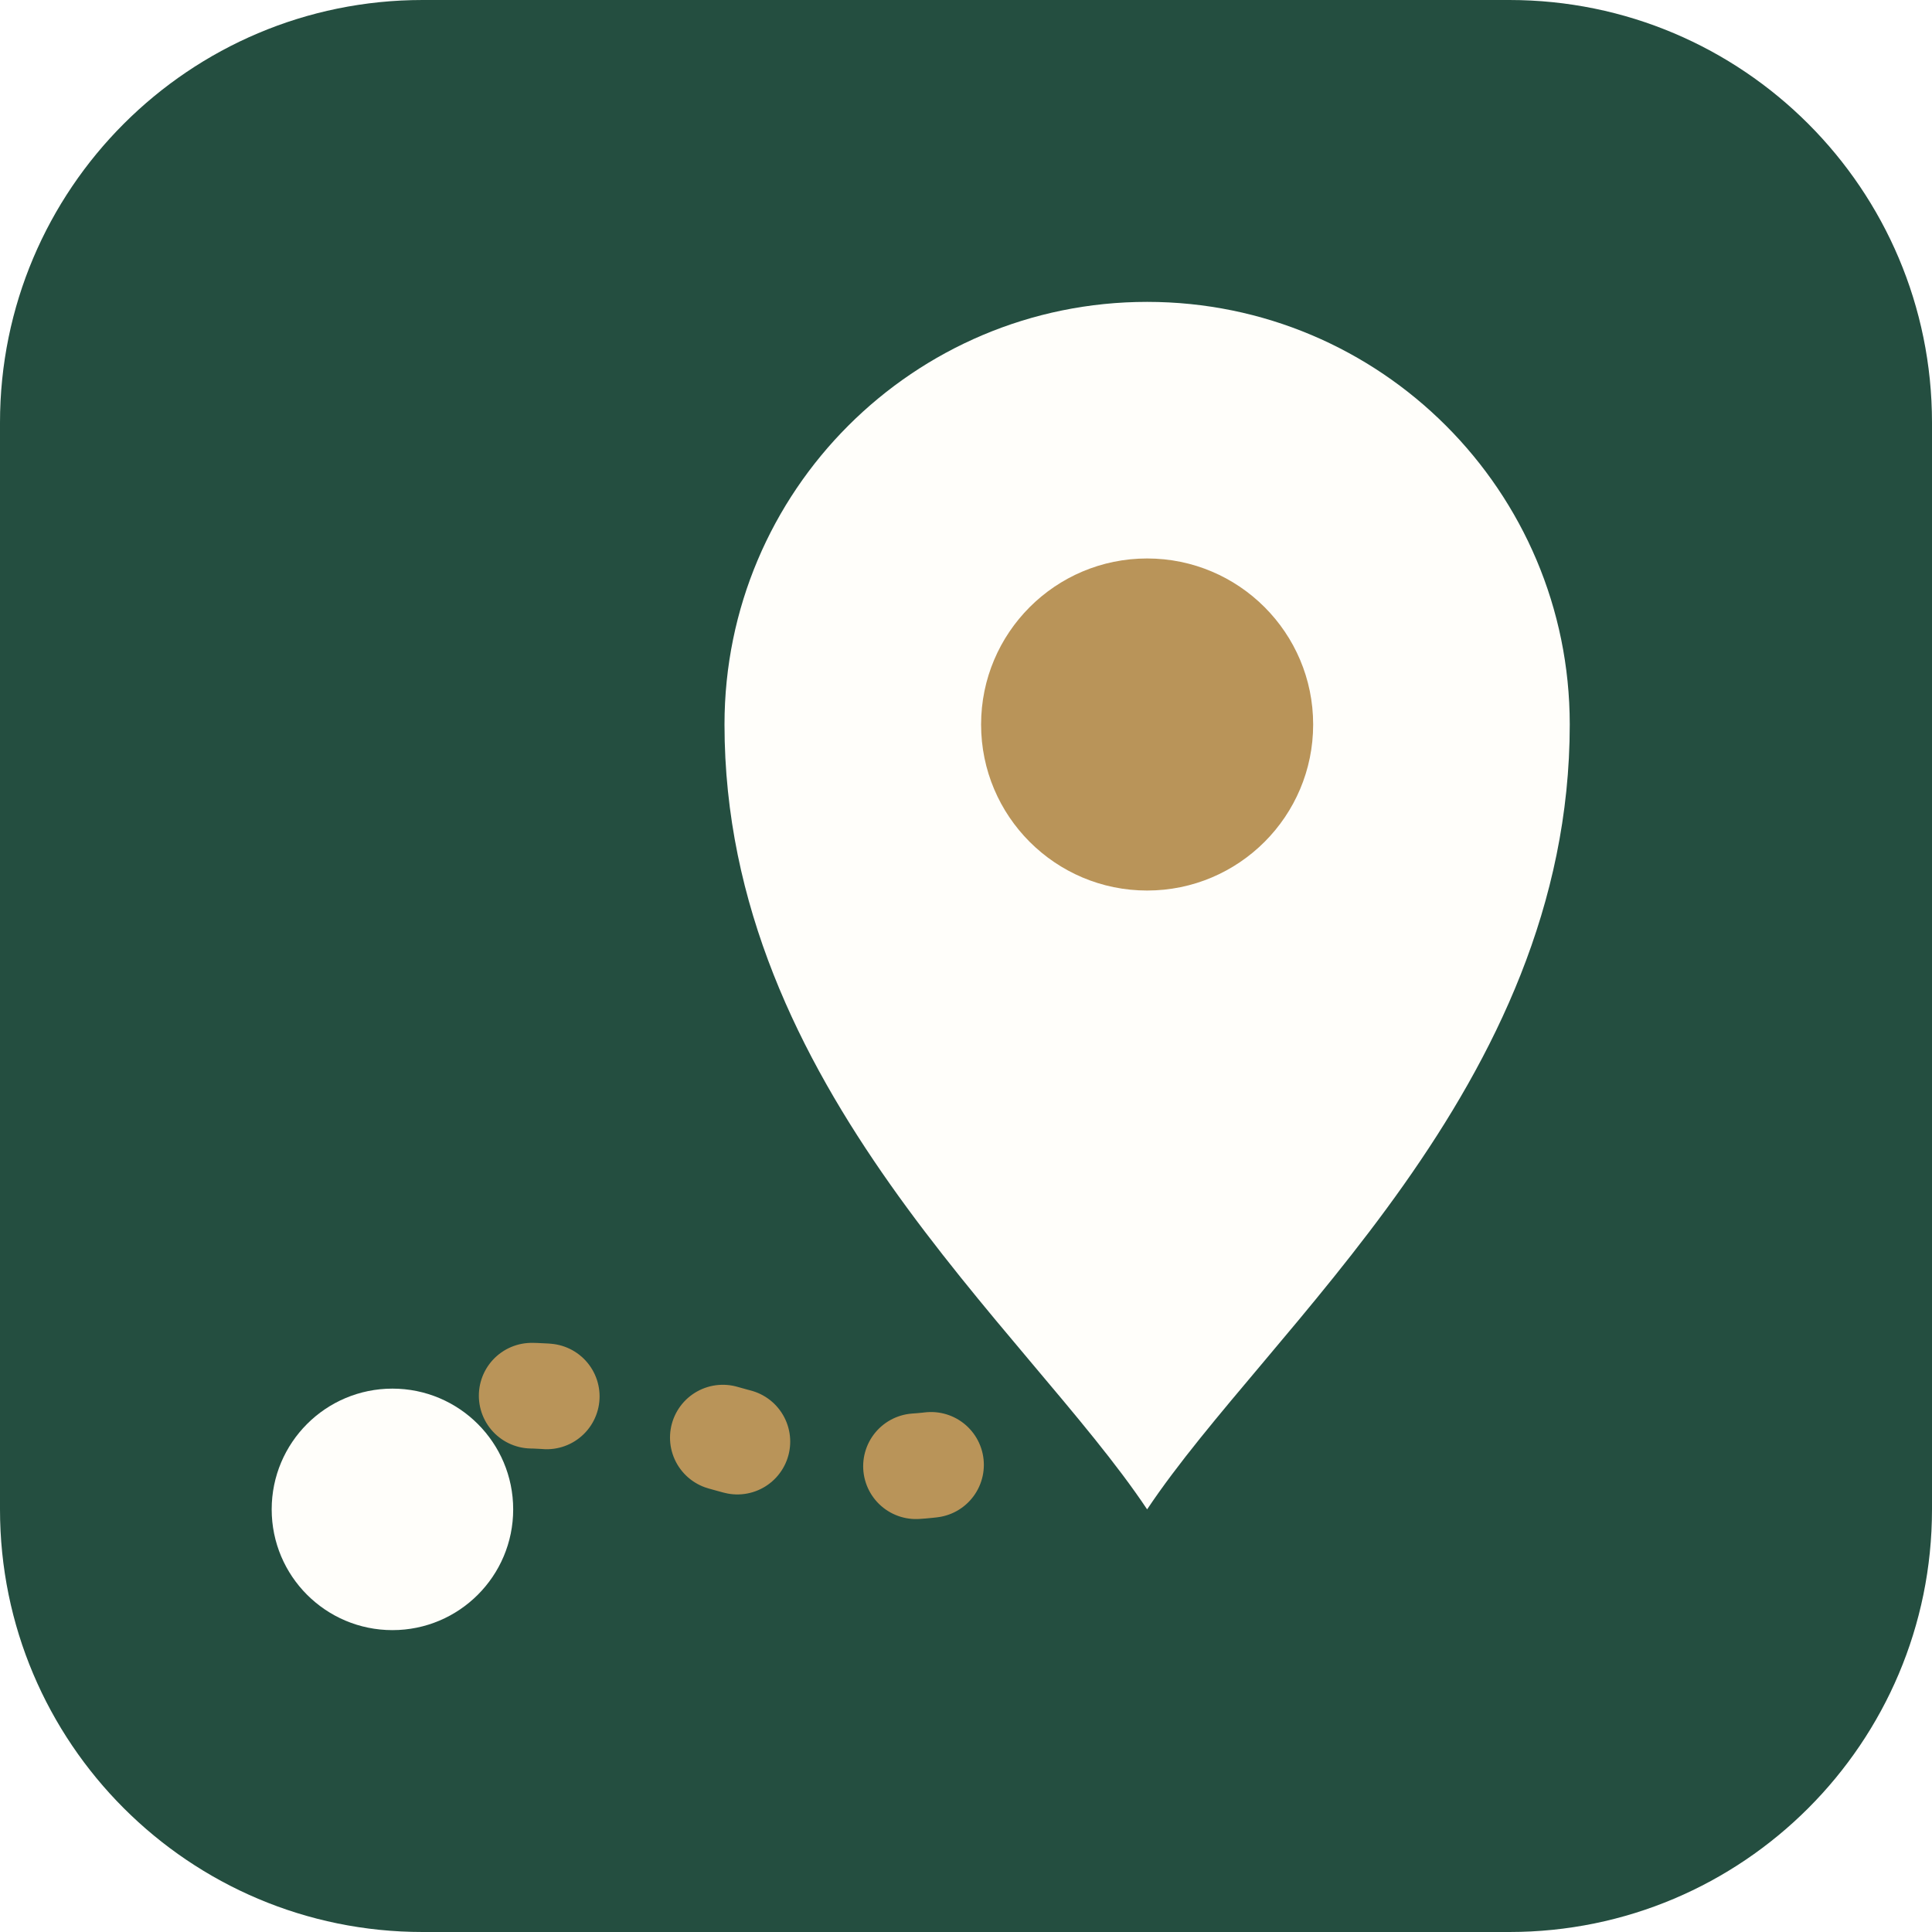
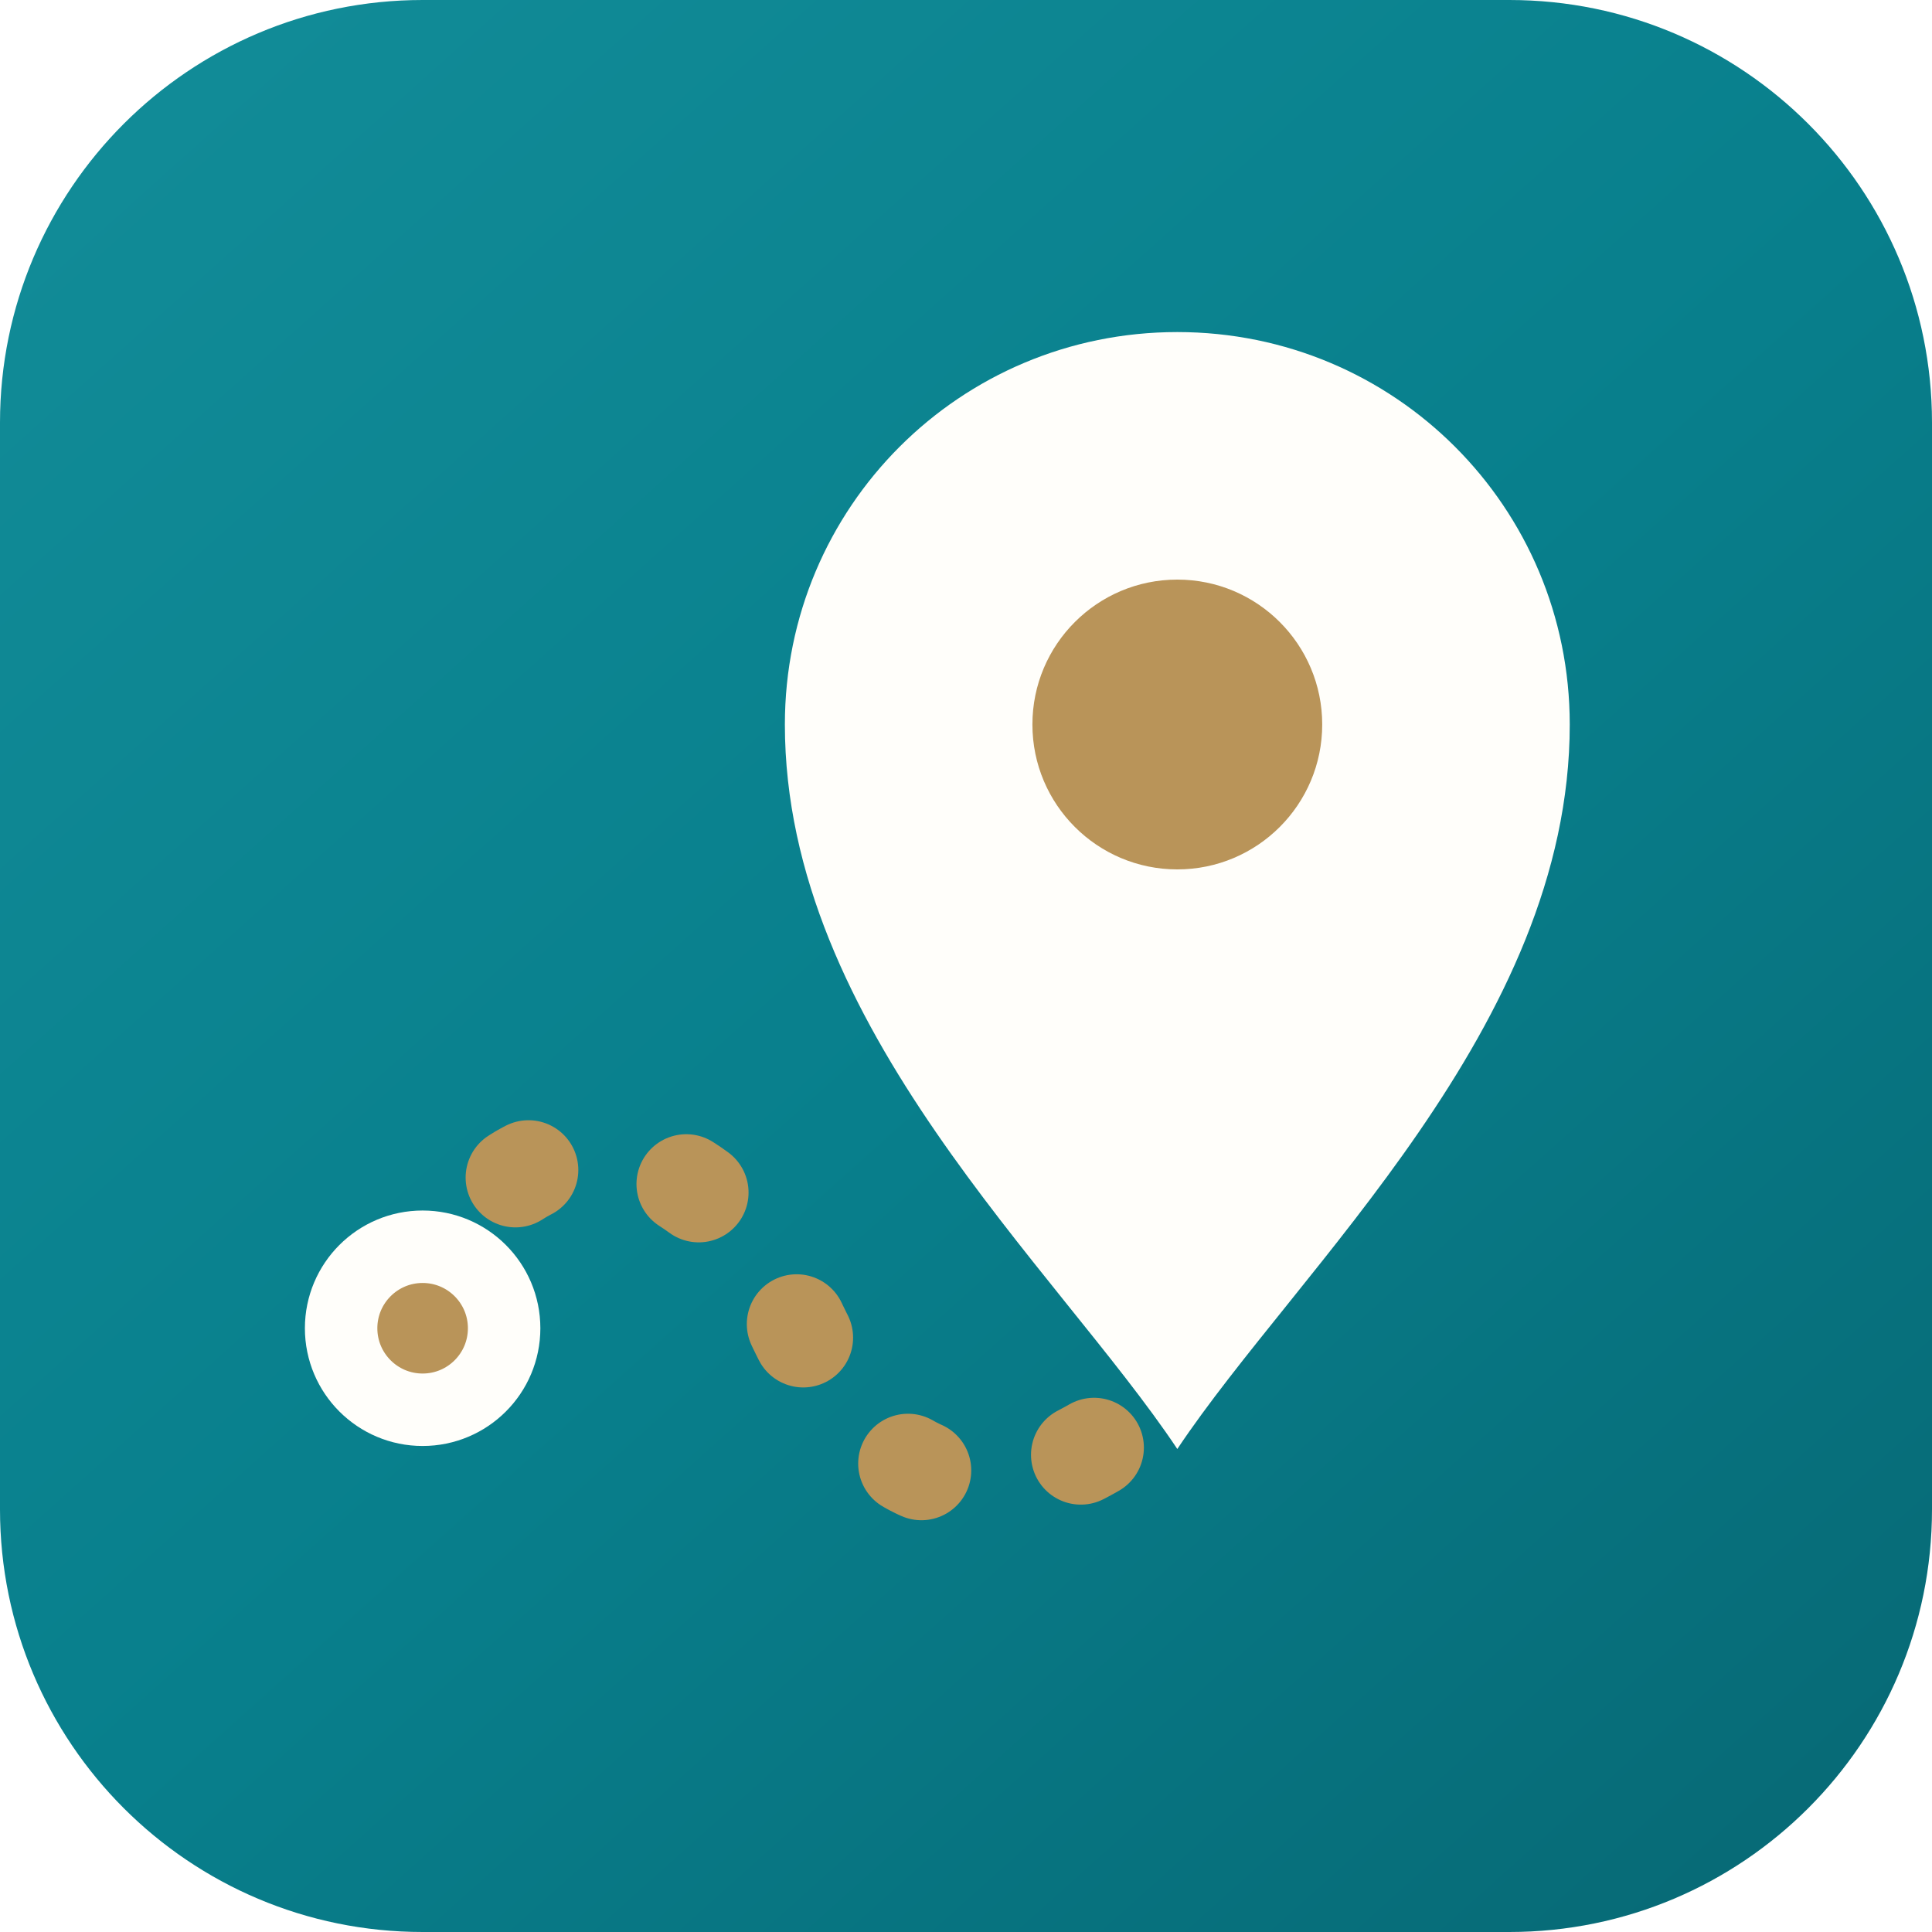
- <svg xmlns="http://www.w3.org/2000/svg" viewBox="0 0 64 64" width="64" height="64">
-   <rect width="64" height="64" rx="14" fill="#244e40" />
-   <path d="M13 50 C 16 40, 28 54, 36 46" fill="none" stroke="#b99459" stroke-width="3.5" stroke-linecap="round" stroke-dasharray="0.5 6" />
-   <circle cx="13" cy="50" r="4" fill="#fffefa" />
-   <path d="M38 50 C 34 44, 24 36, 24 24 A 14 14 0 1 1 52 24 C 52 36, 42 44, 38 50 Z" fill="#fffefa" />
-   <circle cx="38" cy="24" r="5.5" fill="#b99459" />
+ <svg xmlns="http://www.w3.org/2000/svg" width="64" height="64" viewBox="0 0 64 64">
+   <defs>
+     <linearGradient id="background" x1="6" y1="3" x2="58" y2="61" gradientUnits="userSpaceOnUse">
+       <stop stop-color="#118b97" />
+       <stop offset=".52" stop-color="#087f8c" />
+       <stop offset="1" stop-color="#076b77" />
+     </linearGradient>
+   </defs>
+   <rect width="64" height="64" rx="14" fill="url(#background)" />
+   <path d="M14 44C16 36 23 37 26 43C29 50 33 51 39 46" fill="none" stroke="#b99459" stroke-width="3.3" stroke-linecap="round" stroke-dasharray=".5 5.5" />
+   <circle cx="14" cy="44" r="2.7" fill="none" stroke="#fffefa" stroke-width="2.4" />
+   <path d="M39 48C35 42 26 34 26 24C26 16.8 31.8 11 39 11C46.2 11 52 16.8 52 24C52 34 43 42 39 48Z" fill="#fffefa" />
+   <circle cx="39" cy="24" r="4.8" fill="#b99459" />
</svg>
